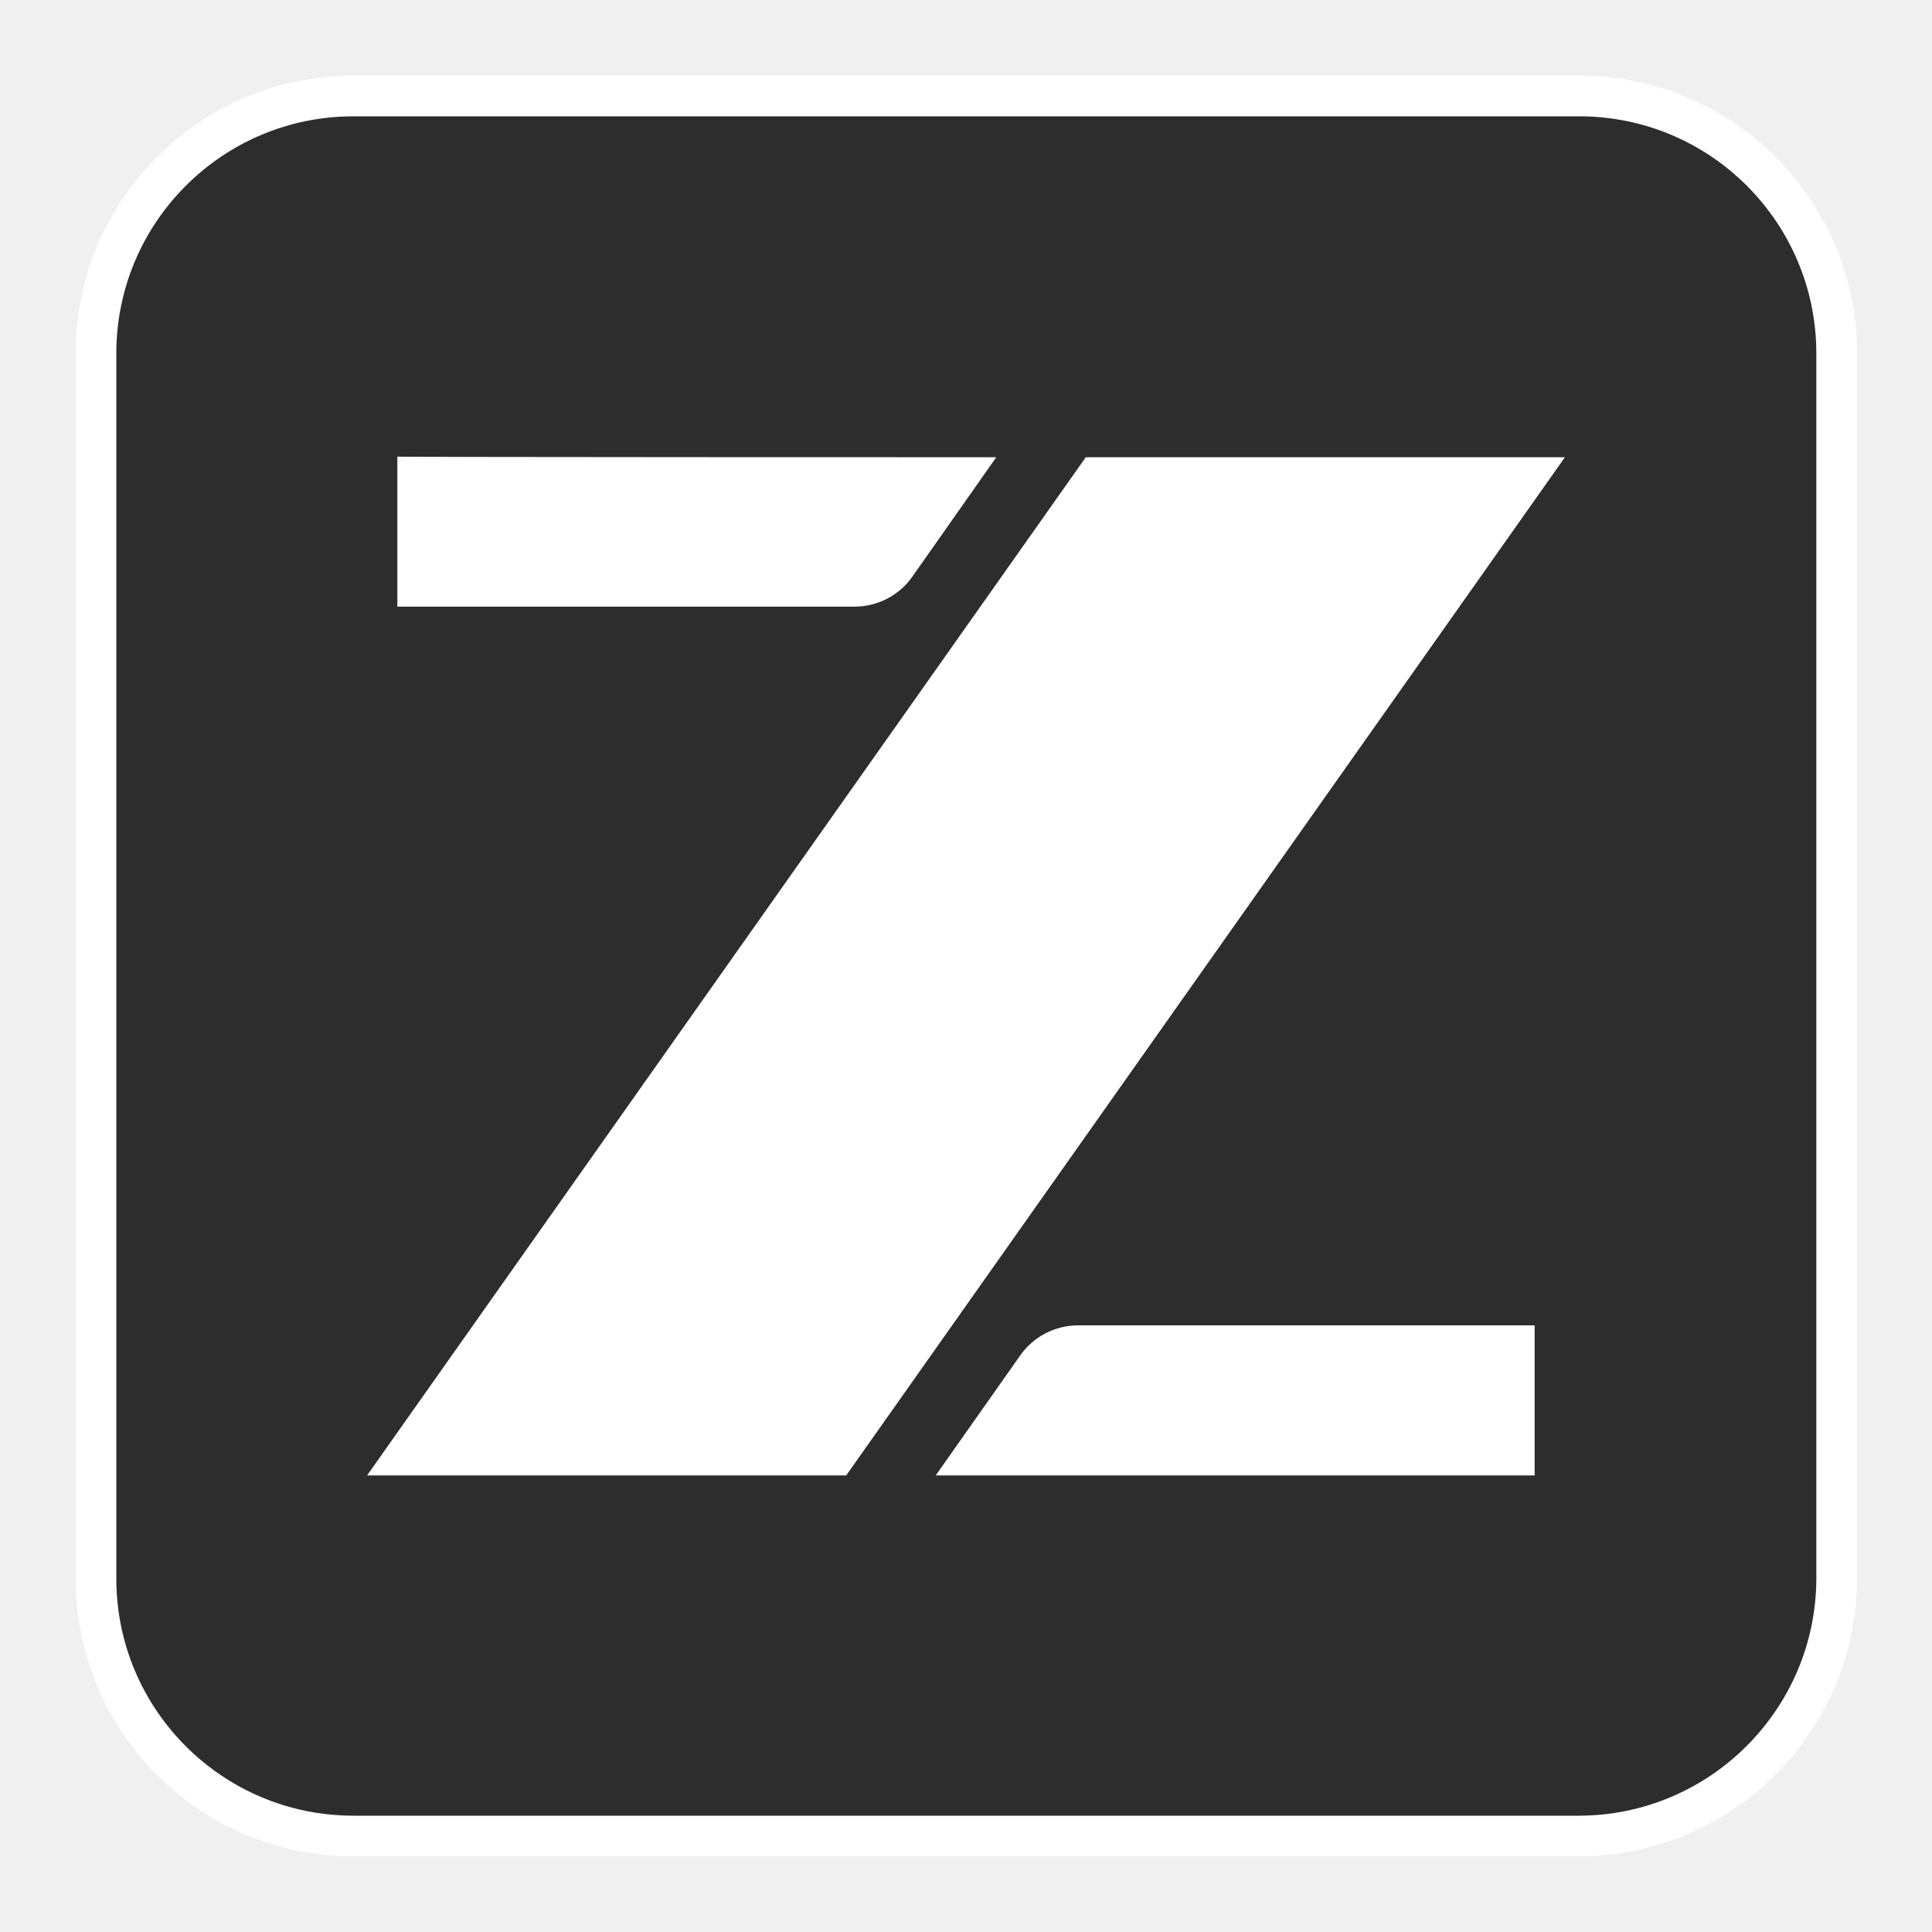
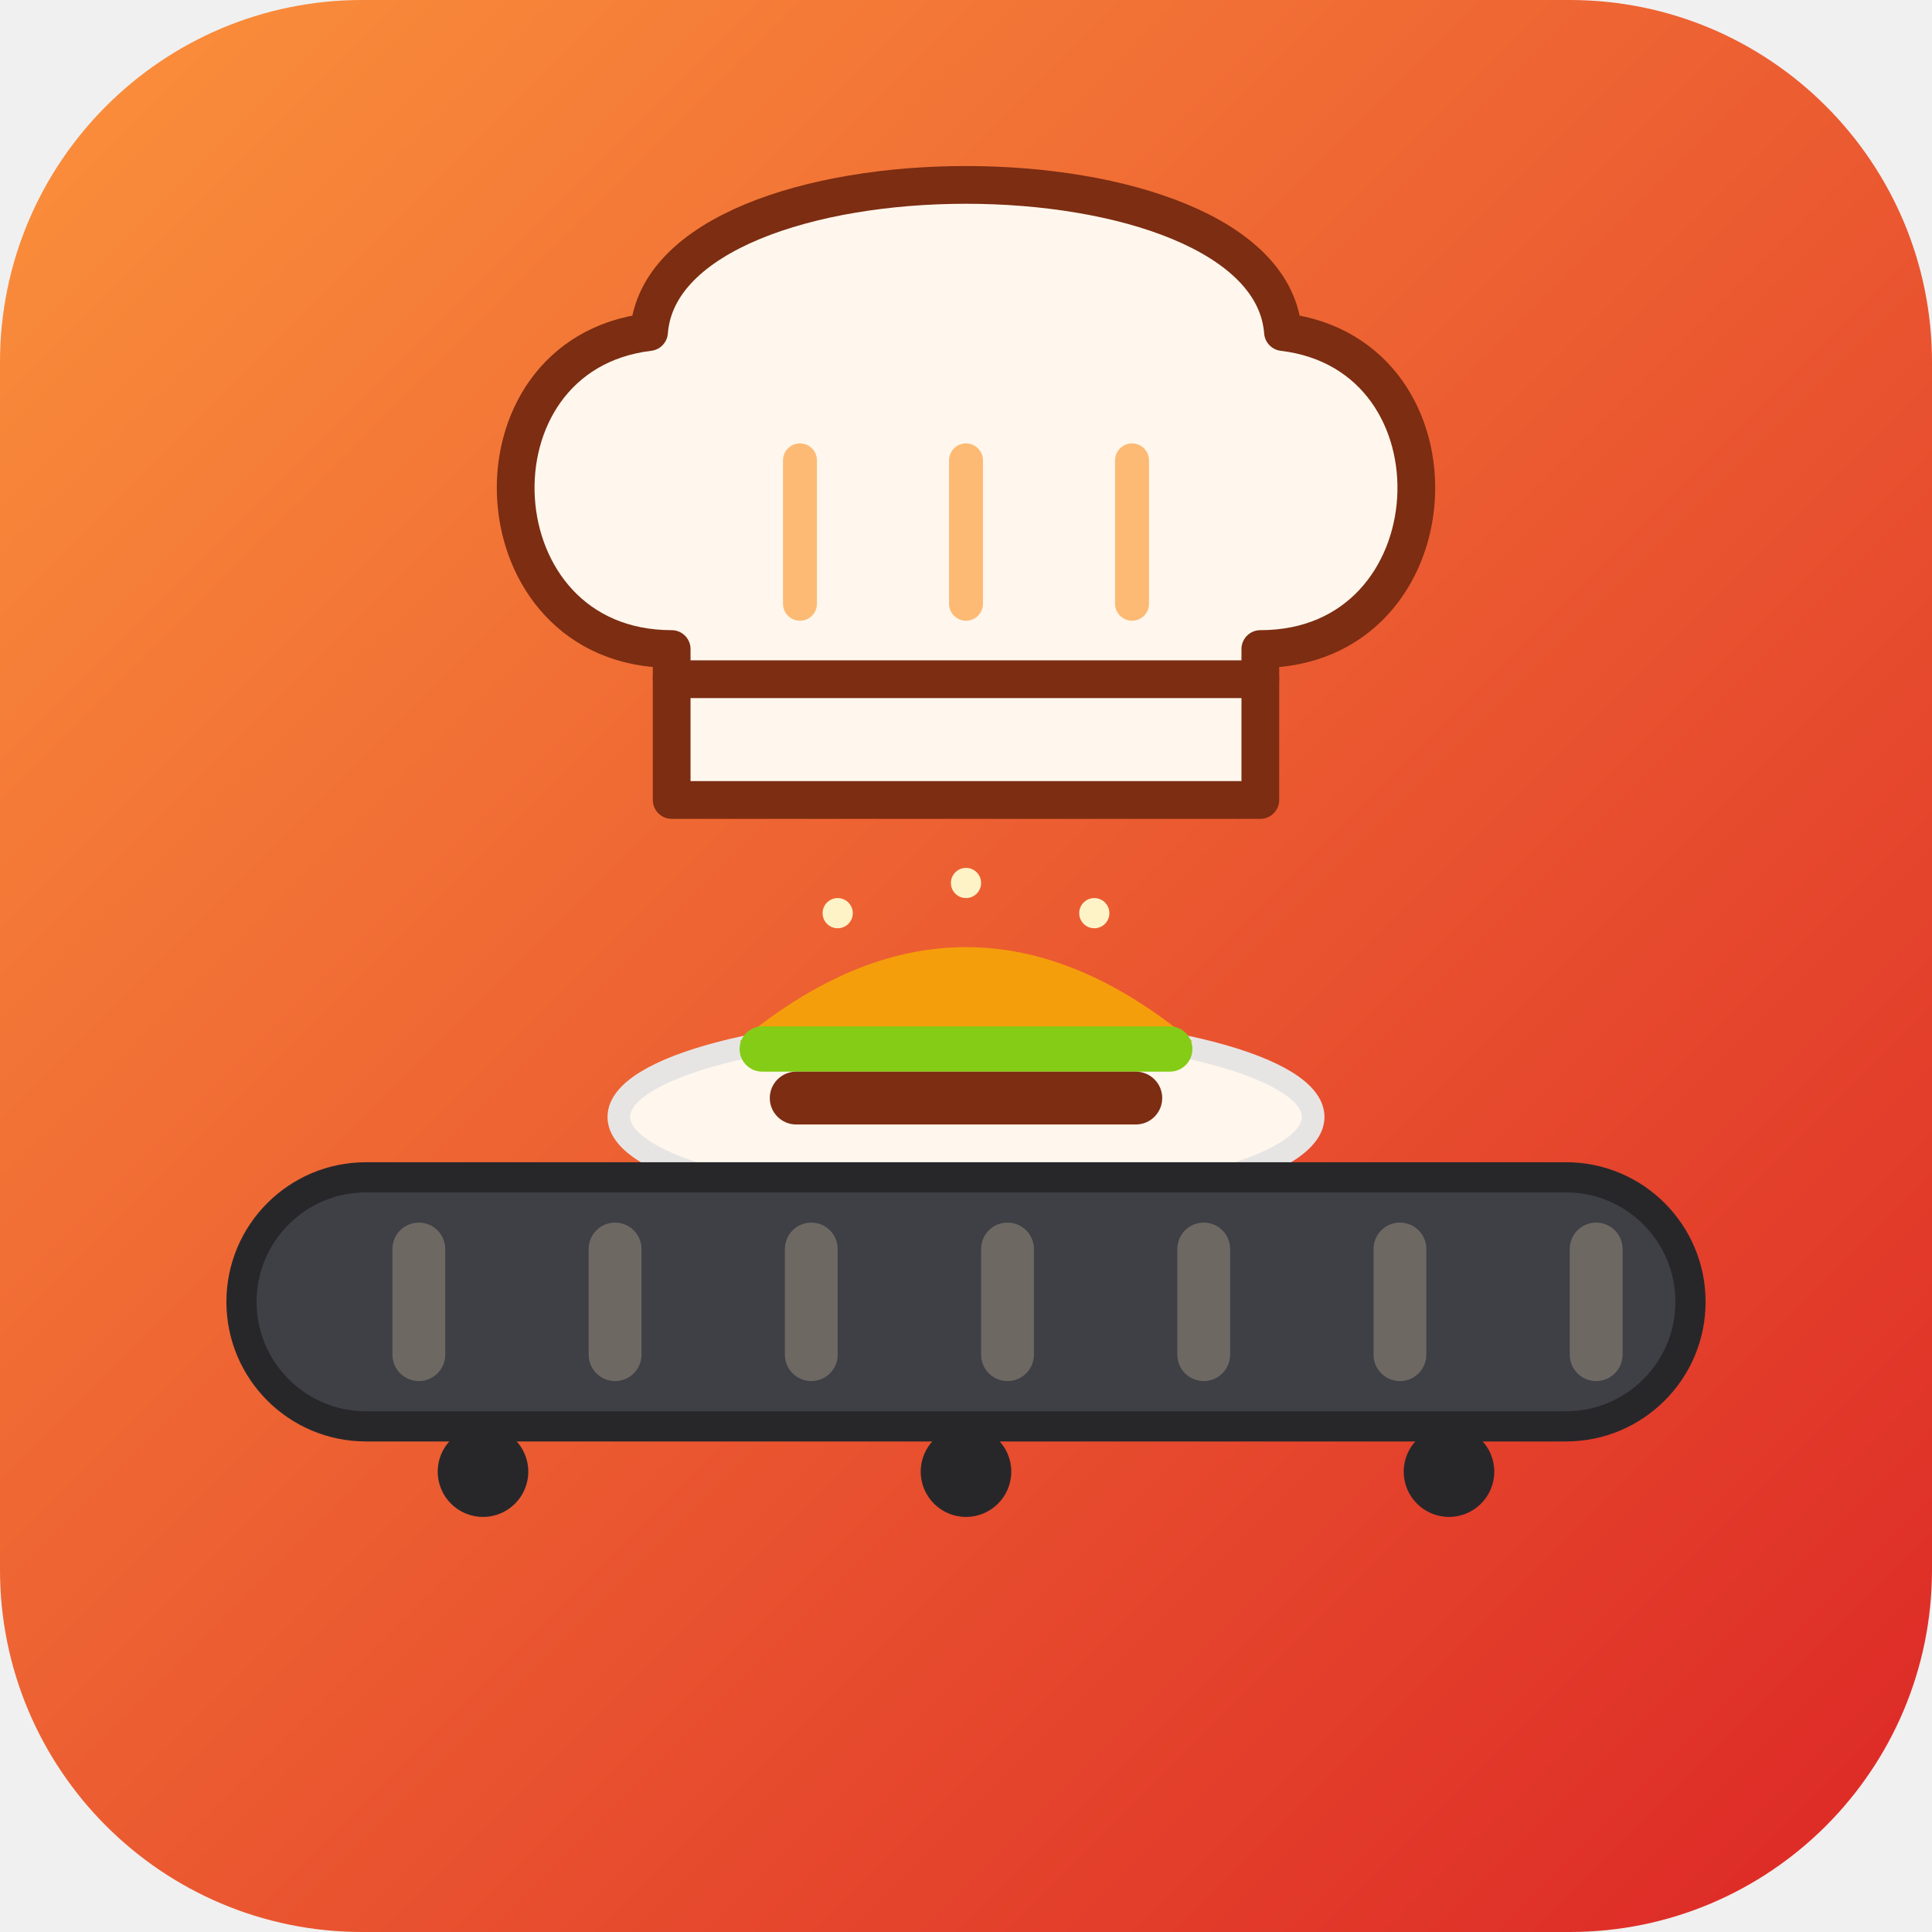
- <svg xmlns="http://www.w3.org/2000/svg" version="1.1" x="0px" y="0px" viewBox="0 0 30 30" style="enable-background:new 0 0 30 30;" xml:space="preserve">
+ <svg xmlns="http://www.w3.org/2000/svg" width="512" height="512" viewBox="0 0 512 512">
  <defs>
-     <style type="text/css">
-     .st194{fill:#2D2D2D;stroke:#FFFFFF;stroke-width:0.632;stroke-miterlimit:10;}
-     .st23{fill:#FFFFFF;}
- 
-     .z-breathe {
-       animation: breathe 2.5s ease-in-out infinite;
-     }
- 
-     @keyframes breathe {
-       0%, 100% { opacity: 0.7; }
-       50% { opacity: 1; }
-     }
-   </style>
+     <linearGradient id="bg" x1="0" y1="0" x2="1" y2="1">
+       <stop offset="0" stop-color="#fb923c" />
+       <stop offset="1" stop-color="#dc2626" />
+     </linearGradient>
  </defs>
+   <rect width="512" height="512" rx="96" fill="url(#bg)" />
+   <g transform="translate(256 128)">
+     <path d="M -78 44 C -130 44 -134 -34 -84 -40 C -80 -92 80 -92 84 -40 C 134 -34 130 44 78 44 L 78 84 L -78 84 Z" fill="#fff7ed" stroke="#7c2d12" stroke-width="10" stroke-linejoin="round" />
+     <line x1="-78" y1="52" x2="78" y2="52" stroke="#7c2d12" stroke-width="10" stroke-linecap="round" />
+     <line x1="-44" y1="-6" x2="-44" y2="32" stroke="#fdba74" stroke-width="9" stroke-linecap="round" />
+     <line x1="0" y1="-6" x2="0" y2="32" stroke="#fdba74" stroke-width="9" stroke-linecap="round" />
+     <line x1="44" y1="-6" x2="44" y2="32" stroke="#fdba74" stroke-width="9" stroke-linecap="round" />
+   </g>
  <g>
-     <path class="st194" d="M24.51,28.51H5.49c-2.21,0-4-1.79-4-4V5.49c0-2.21,1.79-4,4-4h19.03c2.21,0,4,1.79,4,4v19.03     C28.51,26.72,26.72,28.51,24.51,28.51z" />
-     <g class="z-breathe">
-       <path class="st23" d="M15.47,7.1l-1.3,1.85c-0.2,0.29-0.54,0.47-0.9,0.47h-7.1V7.09C6.16,7.1,15.47,7.1,15.47,7.1z" />
-       <polygon class="st23" points="24.3,7.1 13.14,22.91 5.7,22.91 16.86,7.1" />
-       <path class="st23" d="M14.53,22.91l1.31-1.86c0.2-0.29,0.54-0.47,0.9-0.47h7.09v2.33H14.53z" />
-     </g>
+     <ellipse cx="256" cy="296" rx="92" ry="24" fill="#fff7ed" stroke="#e7e5e4" stroke-width="6" />
+     <path d="M 196 276 Q 256 226 316 276 Z" fill="#f59e0b" />
+     <rect x="196" y="272" width="120" height="12" rx="6" fill="#84cc16" />
+     <rect x="204" y="284" width="104" height="14" rx="7" fill="#7c2d12" />
+     <circle cx="222" cy="242" r="4" fill="#fef3c7" />
+     <circle cx="256" cy="234" r="4" fill="#fef3c7" />
+     <circle cx="290" cy="242" r="4" fill="#fef3c7" />
+   </g>
+   <rect x="64" y="312" width="384" height="66" rx="33" fill="#3f3f46" stroke="#27272a" stroke-width="8" />
+   <g fill="#6d6862">
+     <rect x="104" y="324" width="14" height="42" rx="7" />
+     <rect x="156" y="324" width="14" height="42" rx="7" />
+     <rect x="208" y="324" width="14" height="42" rx="7" />
+     <rect x="260" y="324" width="14" height="42" rx="7" />
+     <rect x="312" y="324" width="14" height="42" rx="7" />
+     <rect x="364" y="324" width="14" height="42" rx="7" />
+     <rect x="416" y="324" width="14" height="42" rx="7" />
+   </g>
+   <g fill="#27272a">
+     <circle cx="128" cy="390" r="12" />
+     <circle cx="256" cy="390" r="12" />
+     <circle cx="384" cy="390" r="12" />
  </g>
</svg>
